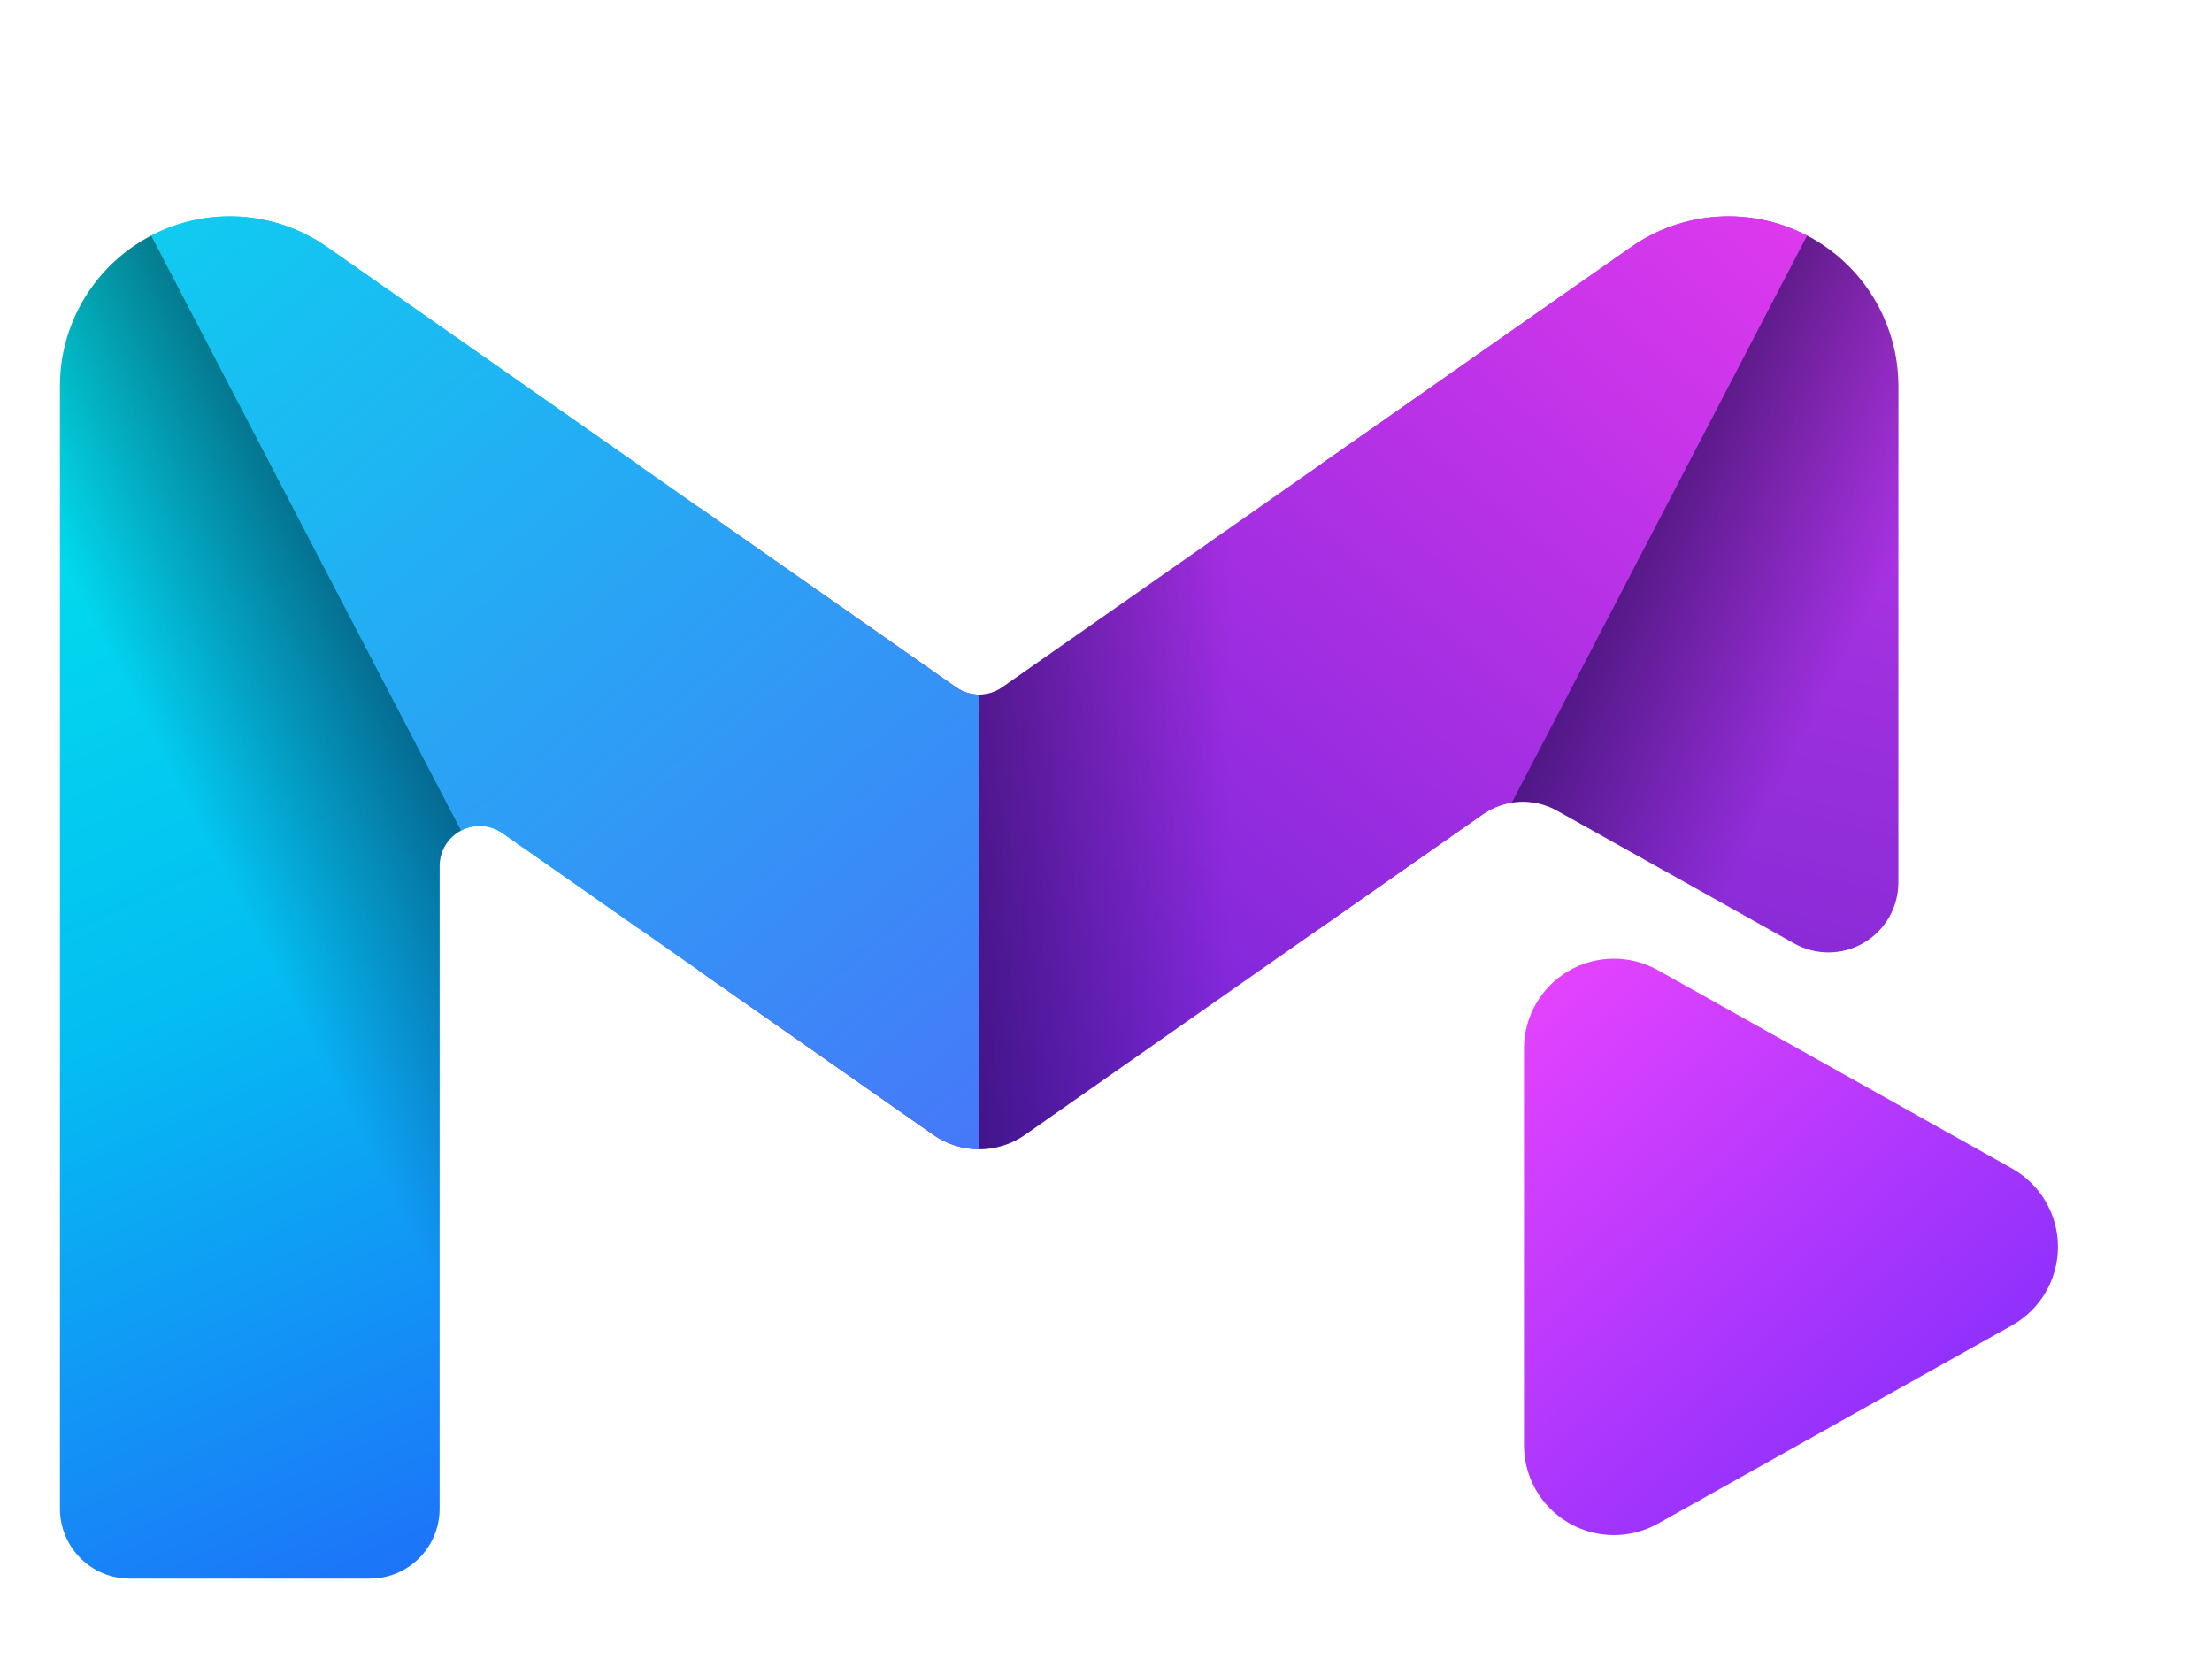
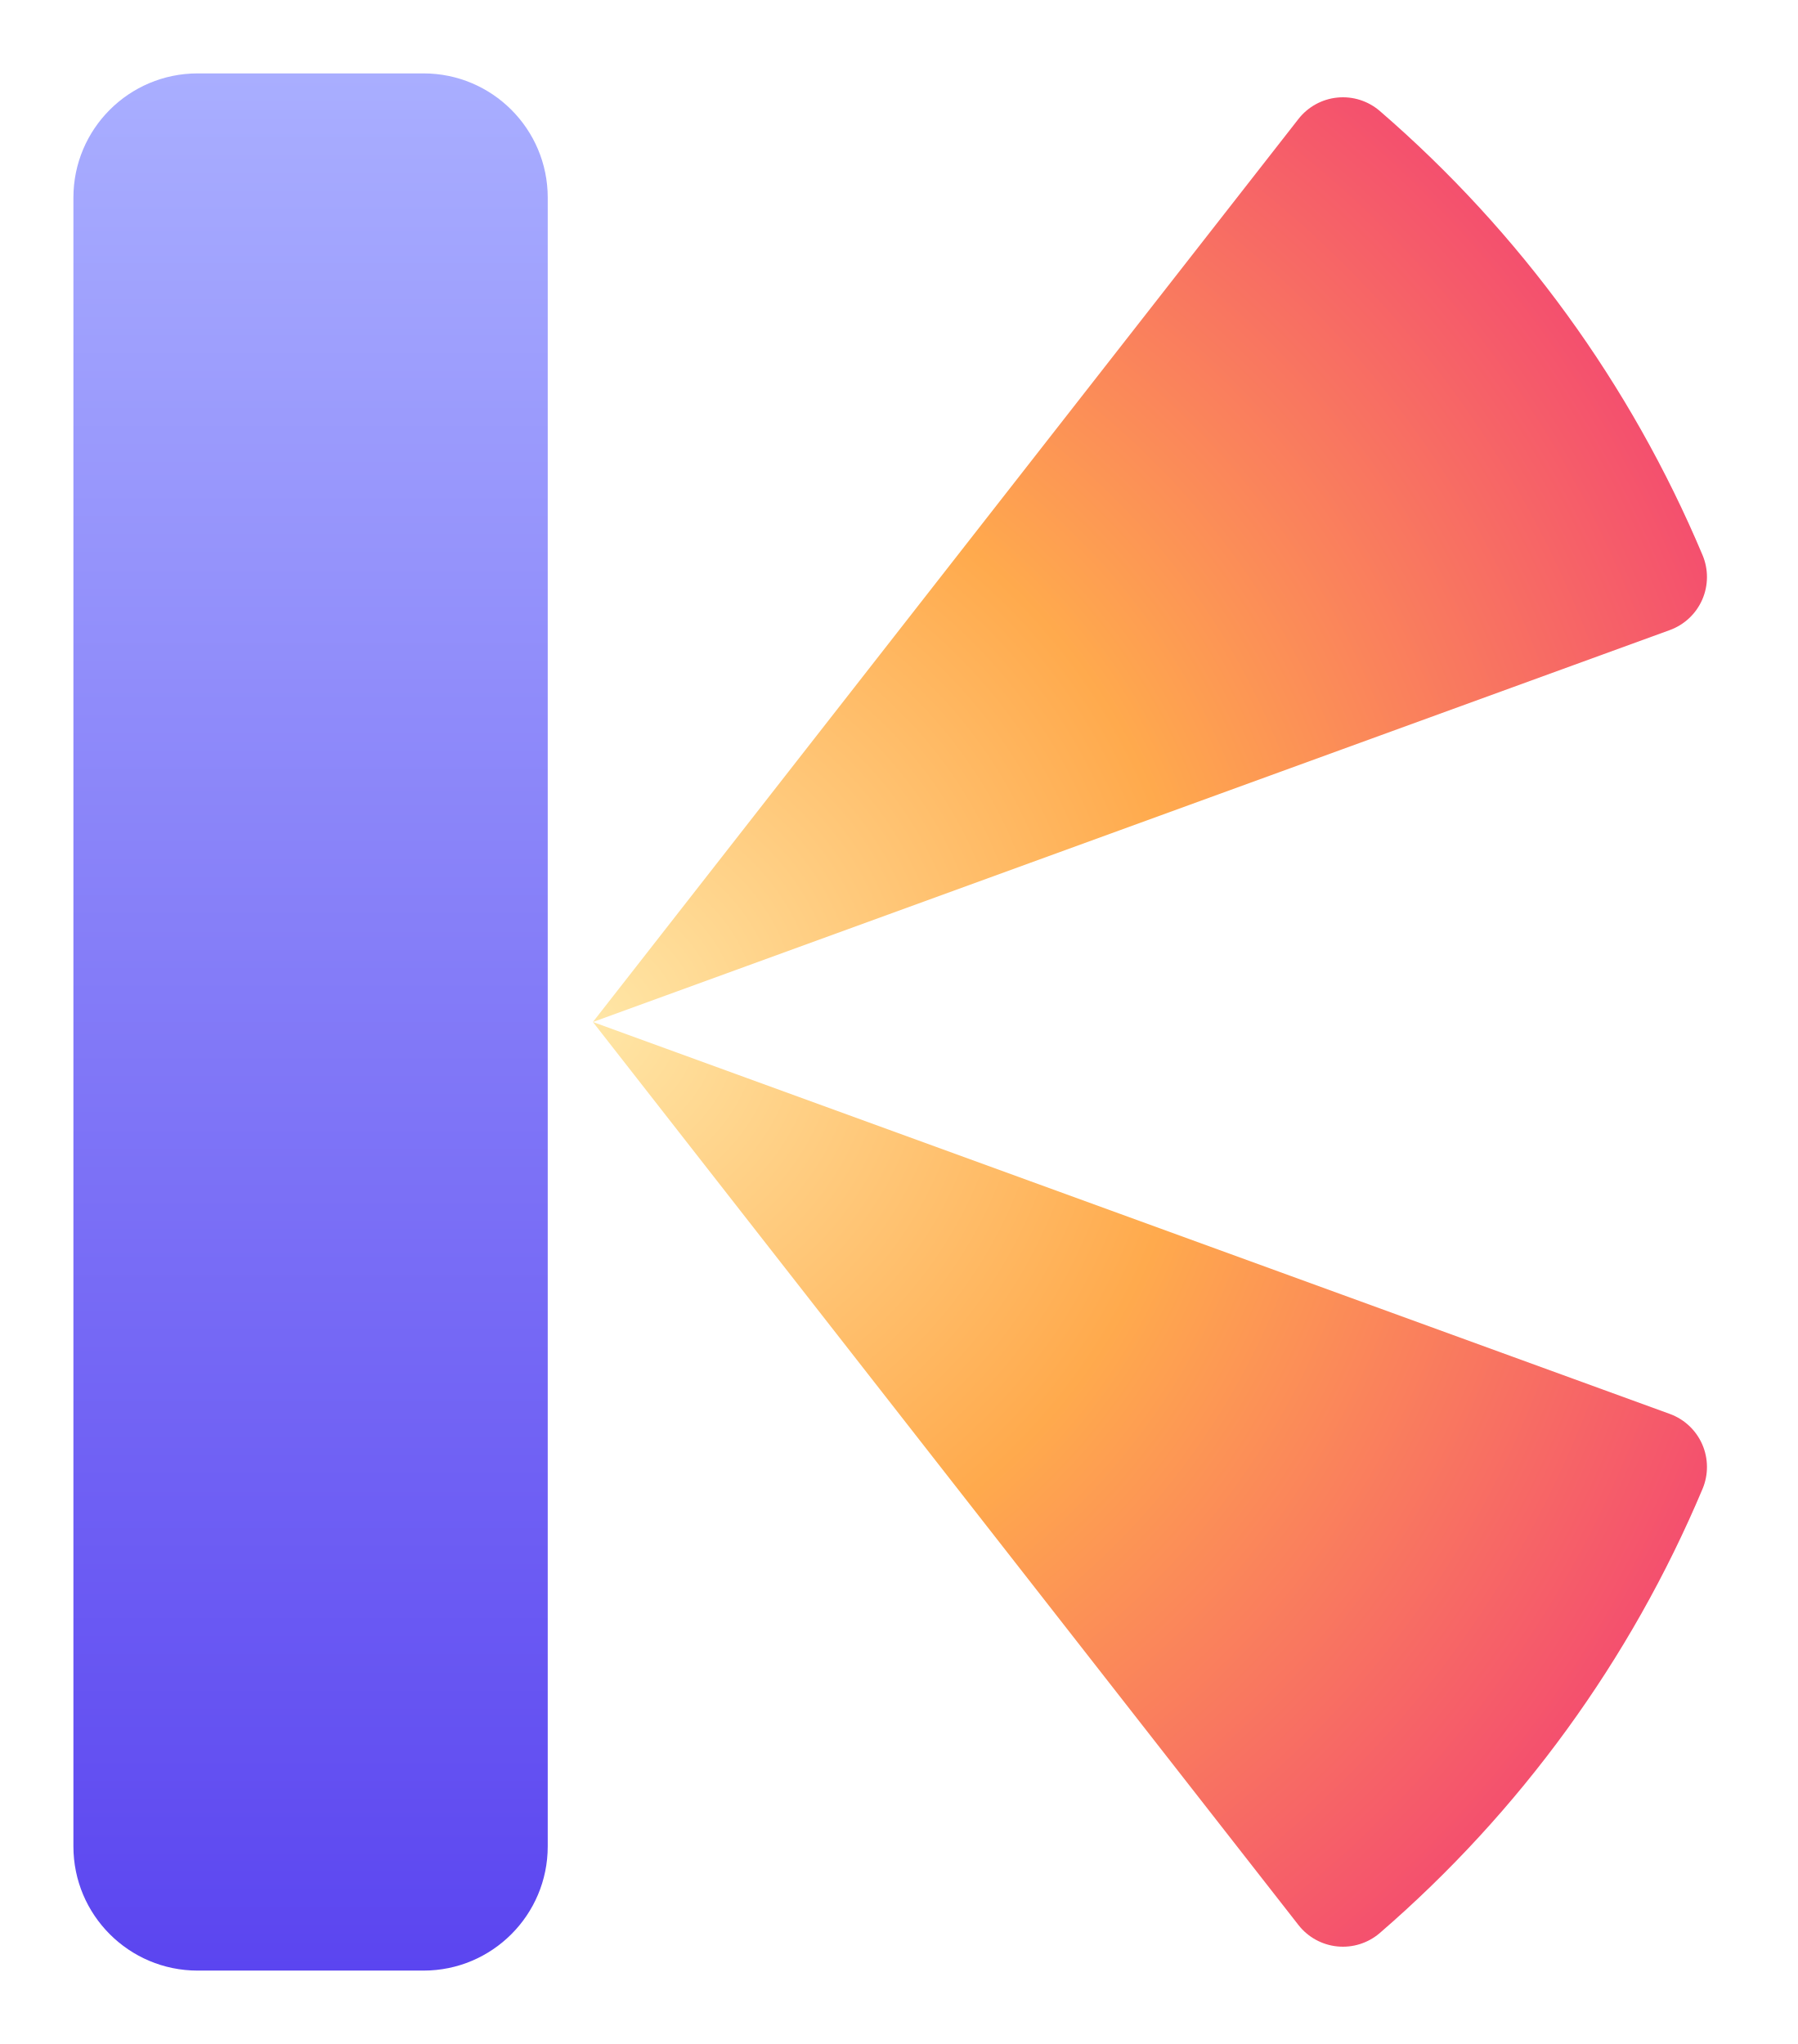
- <svg xmlns="http://www.w3.org/2000/svg" width="442.78" height="332" viewBox="60 92 442.78 332" role="img" aria-label="MediaMax">
+ <svg xmlns="http://www.w3.org/2000/svg" width="318.34" height="362" viewBox="95 75 318.34 362" role="img" aria-label="Kinora">
  <defs>
-     <linearGradient id="mm-leg" gradientUnits="userSpaceOnUse" x1="72" y1="104" x2="208" y2="408">
-       <stop offset="0" stop-color="#00F5E9" />
-       <stop offset="0.55" stop-color="#04BDF2" />
-       <stop offset="1" stop-color="#2362FA" />
+     <linearGradient id="km-stem" gradientUnits="userSpaceOnUse" x1="0" y1="88" x2="0" y2="424">
+       <stop offset="0" stop-color="#A9AEFF" />
+       <stop offset="1" stop-color="#5B45F0" />
    </linearGradient>
-     <linearGradient id="mm-fold" gradientUnits="userSpaceOnUse" x1="72" y1="104" x2="256" y2="325.57">
-       <stop offset="0" stop-color="#07D8EF" />
-       <stop offset="1" stop-color="#4777F9" />
-     </linearGradient>
-     <linearGradient id="mm-right" gradientUnits="userSpaceOnUse" x1="256" y1="325.57" x2="440" y2="104">
-       <stop offset="0" stop-color="#6723D5" />
-       <stop offset="1" stop-color="#F03CF2" />
-     </linearGradient>
-     <linearGradient id="mm-rleg" gradientUnits="userSpaceOnUse" x1="440" y1="104" x2="364" y2="408">
-       <stop offset="0" stop-color="#C93BEF" />
-       <stop offset="1" stop-color="#5A1FC4" />
-     </linearGradient>
-     <linearGradient id="mm-play" gradientUnits="userSpaceOnUse" x1="365.06" y1="271.2" x2="490.78" y2="412">
-       <stop offset="0" stop-color="#F045FF" />
-       <stop offset="1" stop-color="#6427FA" />
-     </linearGradient>
-     <linearGradient id="mm-shL" gradientUnits="userSpaceOnUse" x1="110" y1="176.98" x2="69.2" y2="198.23">
-       <stop offset="0" stop-color="#061033" stop-opacity="0.5" />
-       <stop offset="1" stop-color="#061033" stop-opacity="0" />
-     </linearGradient>
-     <linearGradient id="mm-shR" gradientUnits="userSpaceOnUse" x1="402" y1="176.98" x2="442.8" y2="198.23">
-       <stop offset="0" stop-color="#1A0640" stop-opacity="0.55" />
-       <stop offset="1" stop-color="#1A0640" stop-opacity="0" />
-     </linearGradient>
-     <linearGradient id="mm-shS" gradientUnits="userSpaceOnUse" x1="256" y1="0" x2="306" y2="0">
-       <stop offset="0" stop-color="#1A0640" stop-opacity="0.5" />
-       <stop offset="1" stop-color="#1A0640" stop-opacity="0" />
-     </linearGradient>
-     <clipPath id="mm-clip">
-       <path d="M72 394L72 169.3A34 34 0 0 1 125.5 141.45L251.41 229.59A8 8 0 0 0 260.59 229.59L386.5 141.45A34 34 0 0 1 440 169.3L440 268.64A14 14 0 0 1 419.16 280.86L371.67 254.26A14 14 0 0 0 356.8 255.01L265.18 319.15A16 16 0 0 1 246.82 319.15L160.59 258.78A8 8 0 0 0 148 265.34L148 394A14 14 0 0 1 134 408L86 408A14 14 0 0 1 72 394Z" />
-     </clipPath>
+     <radialGradient id="km-beam" gradientUnits="userSpaceOnUse" cx="200" cy="256" r="213.2">
+       <stop offset="0" stop-color="#FFE6A6" />
+       <stop offset="0.5" stop-color="#FFAA4D" />
+       <stop offset="1" stop-color="#F4506E" />
+     </radialGradient>
  </defs>
-   <g clip-path="url(#mm-clip)">
-     <path d="M324 0L480 0L480 448L324 448Z" fill="url(#mm-rleg)" />
-     <path d="M485.6 16.42L318.4 337.55L438.4 457.55L605.6 136.42Z" fill="url(#mm-shR)" />
-     <path d="M485.6 16.42L200 -60L200 468L318.4 337.55Z" fill="url(#mm-right)" />
-     <path d="M256 0L363 0L363 512L256 512Z" fill="url(#mm-shS)" />
-     <path d="M32 0L188 0L188 448L32 448Z" fill="url(#mm-leg)" />
-     <path d="M26.4 16.42L193.6 337.55L73.6 457.55L-93.6 136.42Z" fill="url(#mm-shL)" />
-     <path d="M26.4 16.42L256 -60L256 468L193.6 337.55Z" fill="url(#mm-fold)" />
-   </g>
-   <path d="M391.86 286.2L462.74 325.89A18 18 0 0 1 462.74 357.3L391.86 396.99A18 18 0 0 1 365.06 381.29L365.06 301.91A18 18 0 0 1 391.86 286.2Z" fill="url(#mm-play)" />
+   <path d="M130 88H170A22 22 0 0 1 192 110V402A22 22 0 0 1 170 424H130A22 22 0 0 1 108 402V110A22 22 0 0 1 130 88Z" fill="url(#km-stem)" />
+   <path d="M200 256L390.71 186.59A10 10 0 0 0 396.51 173.31A213.2 213.2 0 0 0 339.36 94.66A10 10 0 0 0 324.95 96.07Z" fill="url(#km-beam)" />
+   <path d="M200 256L390.71 325.41A10 10 0 0 1 396.51 338.69A213.2 213.2 0 0 1 339.36 417.34A10 10 0 0 1 324.95 415.93Z" fill="url(#km-beam)" />
</svg>
